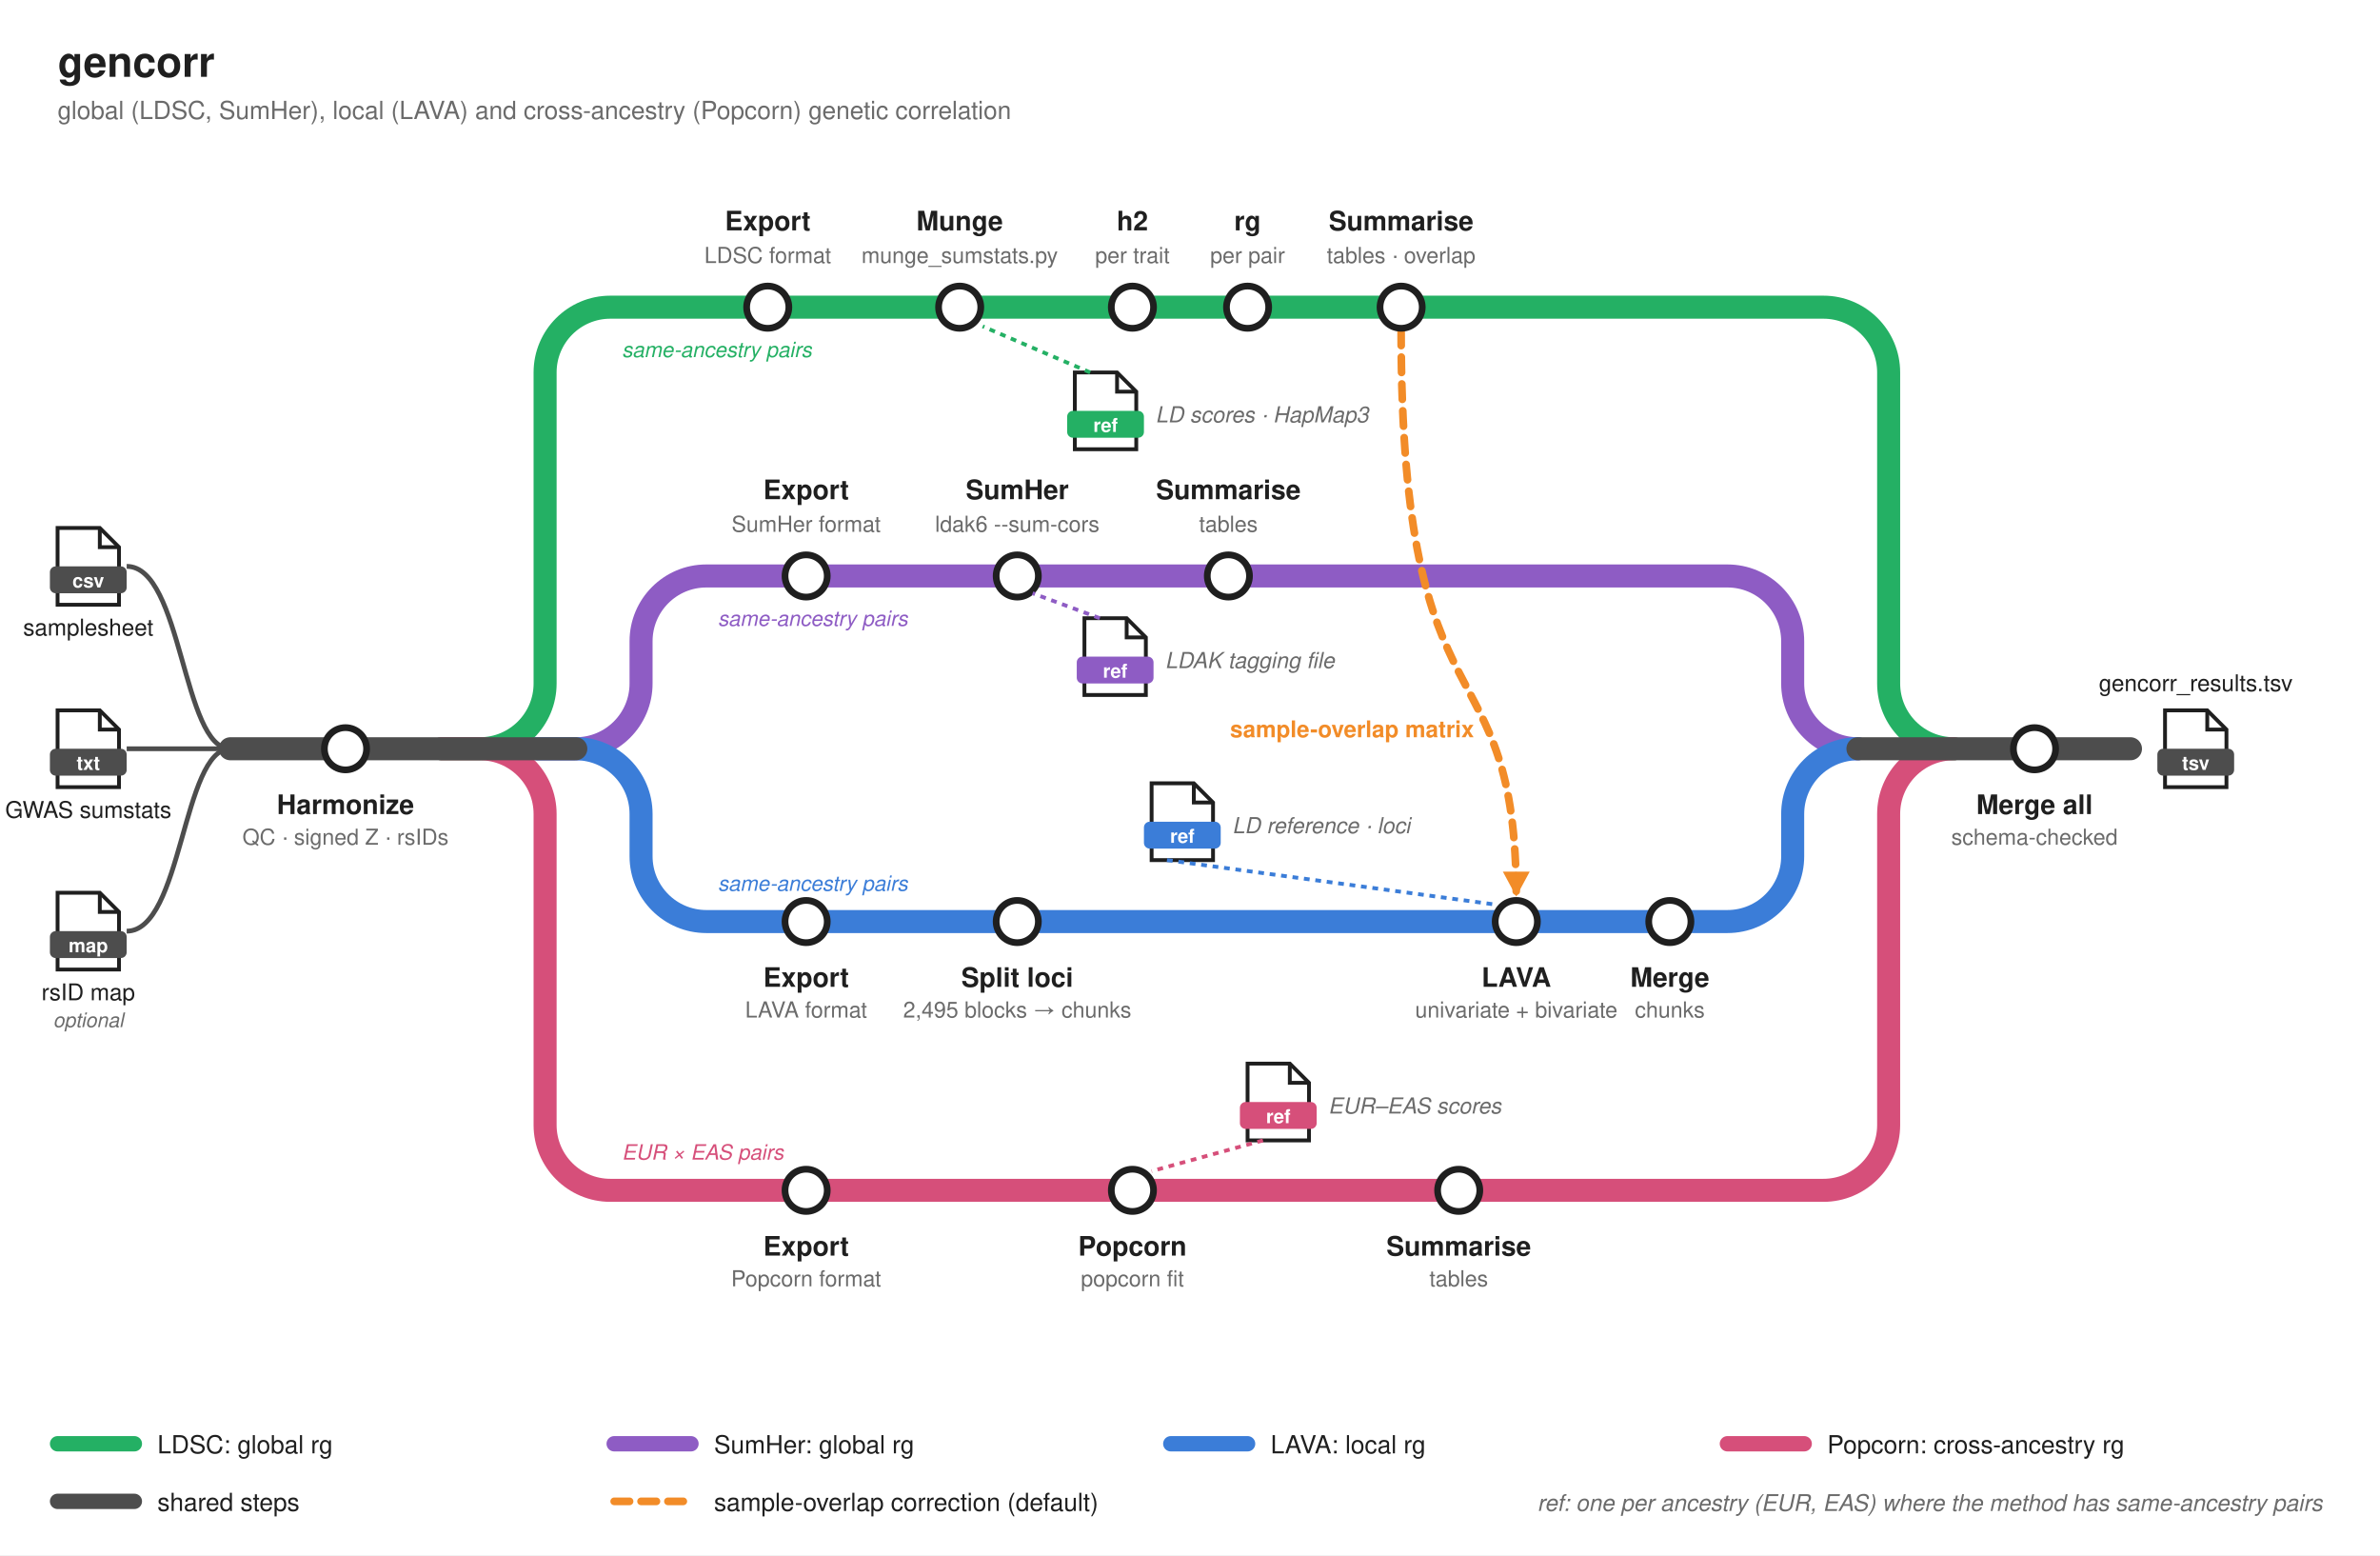
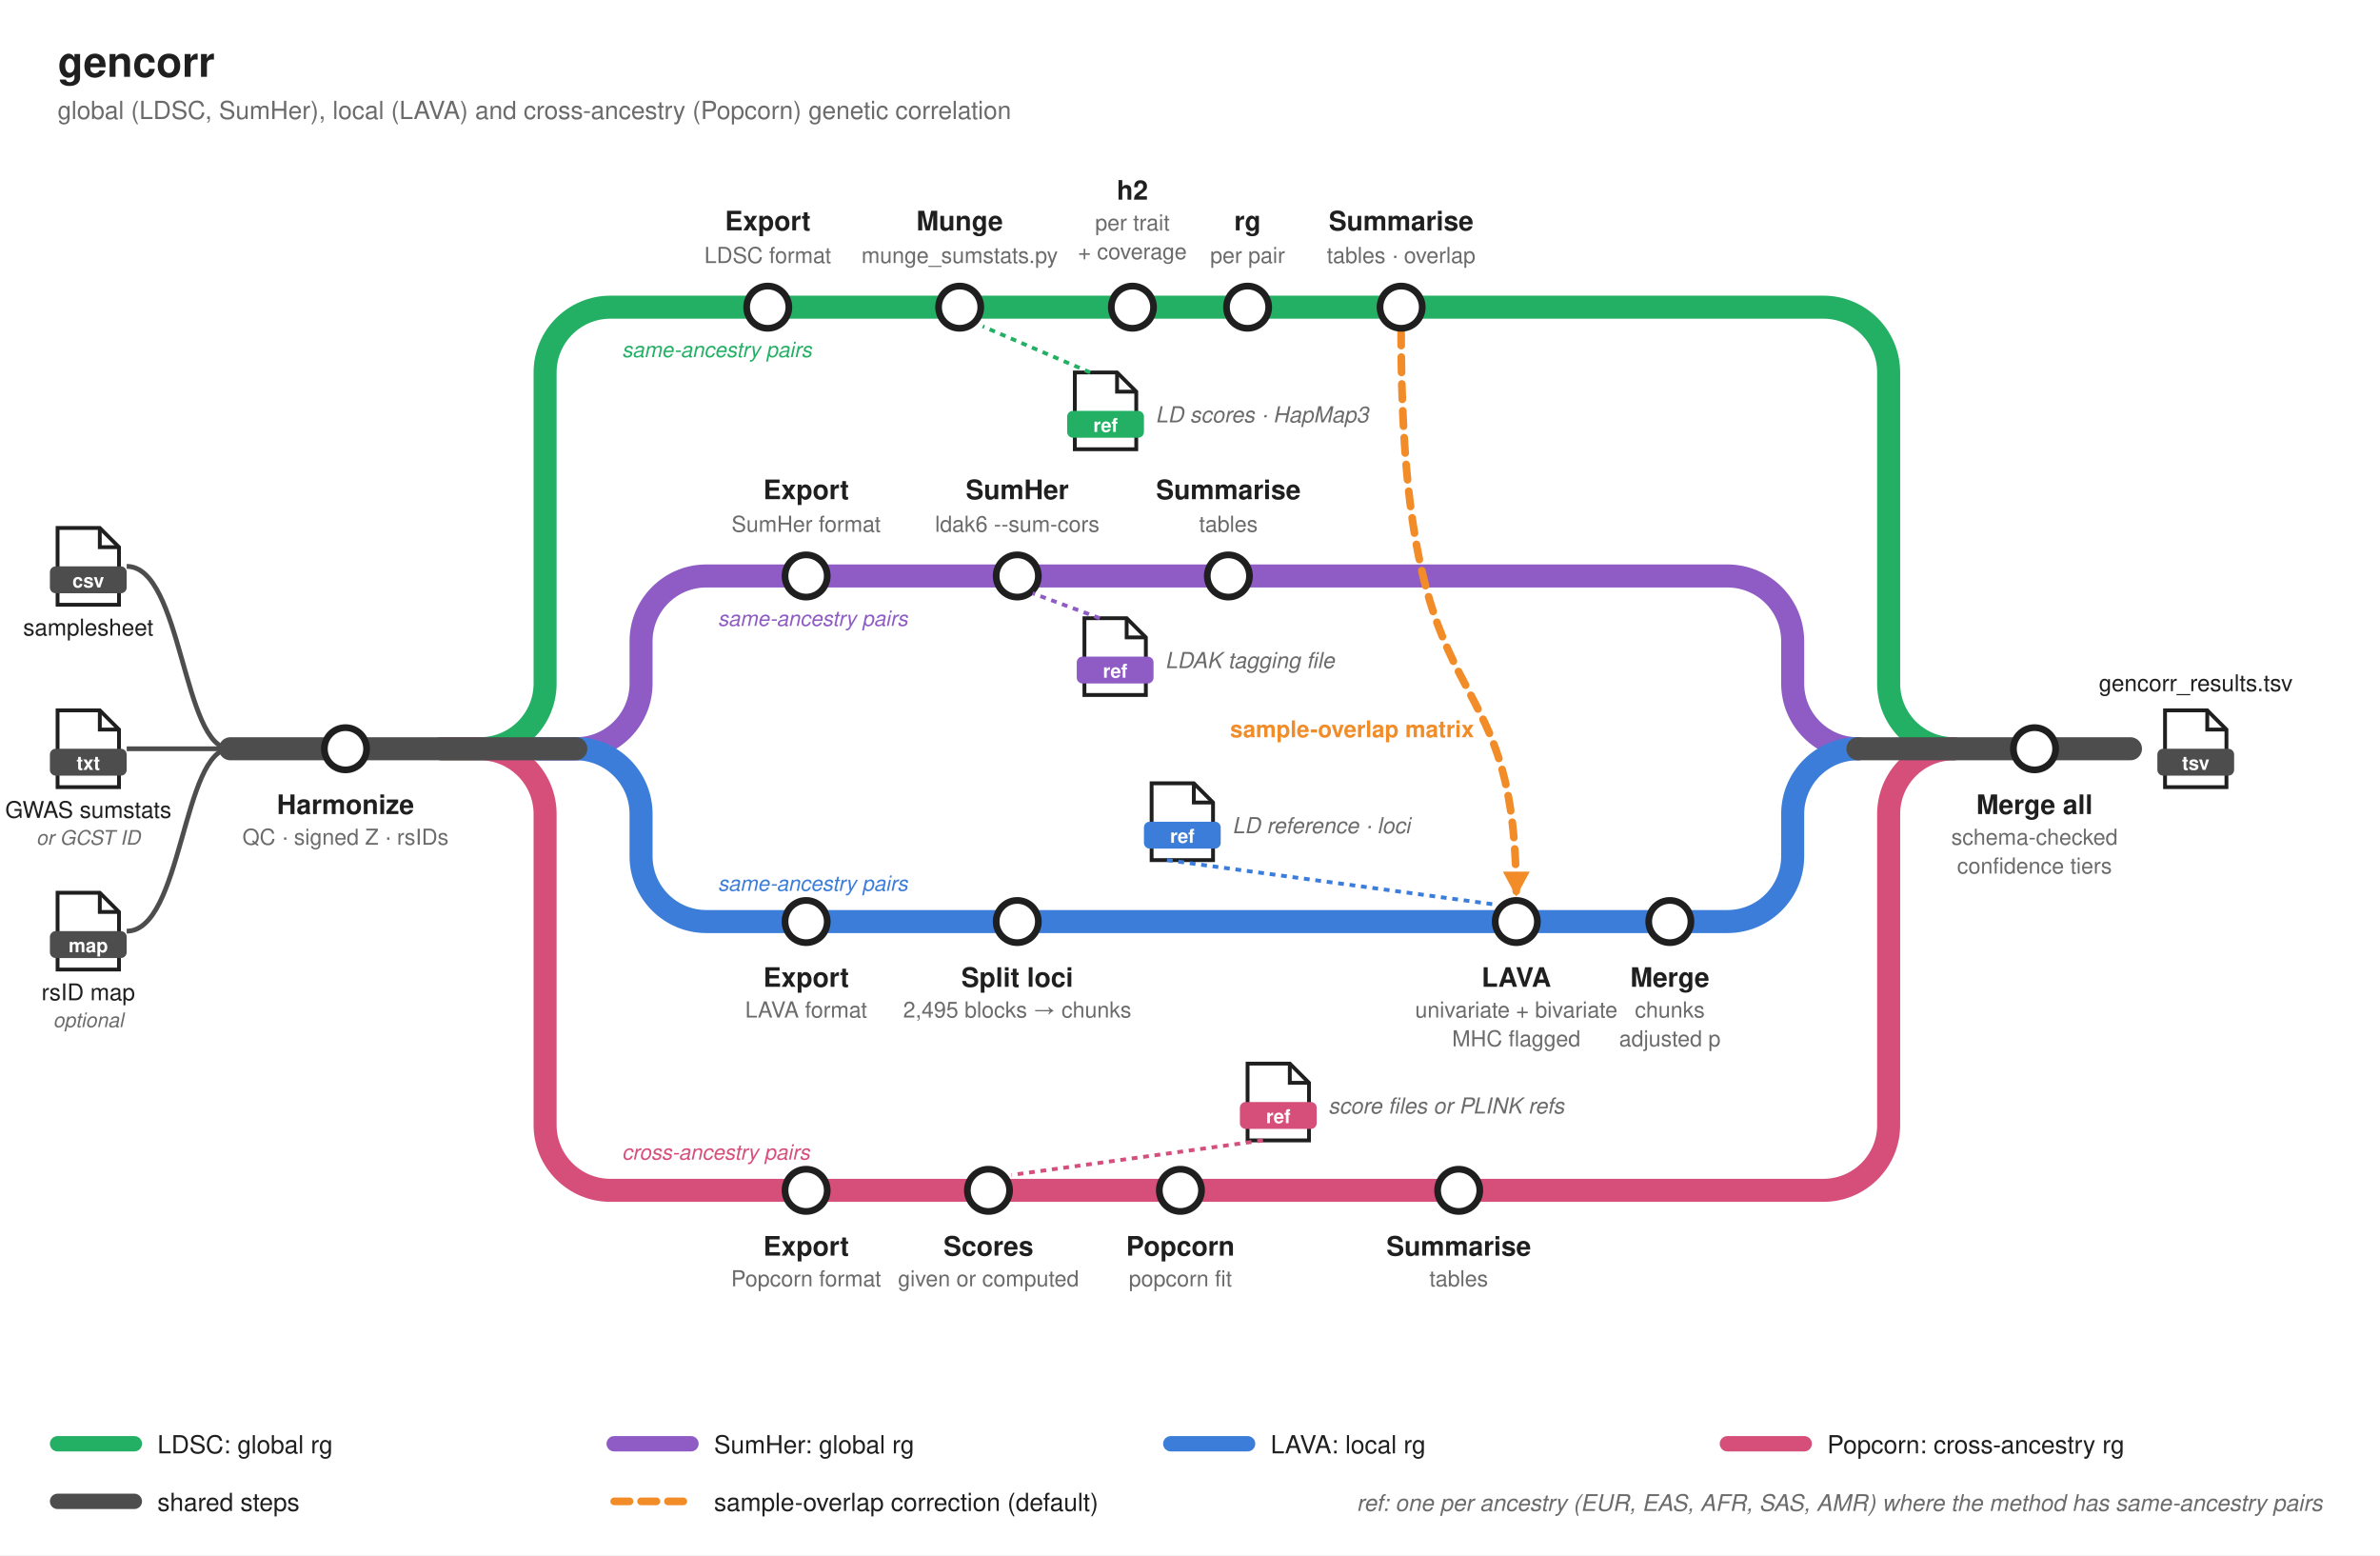
<svg xmlns="http://www.w3.org/2000/svg" viewBox="0 0 1240 810" width="1240" height="810" role="img">
  <rect width="1240" height="810" fill="#FFFFFF" />
  <path d="M 230,390 H 250 A 34,34 0 0 0 284,356 V 194 A 34,34 0 0 1 318,160 H 950 A 34,34 0 0 1 984,194 V 356 A 34,34 0 0 0 1018,390" fill="none" stroke="#24B064" stroke-width="12" stroke-linejoin="round" stroke-linecap="round" />
  <path d="M 230,390 H 250 A 34,34 0 0 1 284,424 V 586 A 34,34 0 0 0 318,620 H 950 A 34,34 0 0 0 984,586 V 424 A 34,34 0 0 1 1018,390" fill="none" stroke="#D64F7A" stroke-width="12" stroke-linejoin="round" stroke-linecap="round" />
  <path d="M 280,390 H 300 A 34,34 0 0 0 334,356 V 334 A 34,34 0 0 1 368,300 H 900 A 34,34 0 0 1 934,334 V 356 A 34,34 0 0 0 968,390" fill="none" stroke="#8E5CC4" stroke-width="12" stroke-linejoin="round" stroke-linecap="round" />
  <path d="M 280,390 H 300 A 34,34 0 0 1 334,424 V 446 A 34,34 0 0 0 368,480 H 900 A 34,34 0 0 0 934,446 V 424 A 34,34 0 0 1 968,390" fill="none" stroke="#3B7DD8" stroke-width="12" stroke-linejoin="round" stroke-linecap="round" />
  <path d="M 120,390 H 300" stroke="#4D4D4D" stroke-width="12" stroke-linecap="round" />
  <path d="M 968,390 H 1110" stroke="#4D4D4D" stroke-width="12" stroke-linecap="round" />
  <text x="324" y="186" text-anchor="start" font-family="Maven Pro, Helvetica, Arial, sans-serif" font-size="11" font-weight="normal" fill="#24B064" font-style="italic">same-ancestry pairs</text>
  <text x="374" y="326" text-anchor="start" font-family="Maven Pro, Helvetica, Arial, sans-serif" font-size="11" font-weight="normal" fill="#8E5CC4" font-style="italic">same-ancestry pairs</text>
  <text x="374" y="464" text-anchor="start" font-family="Maven Pro, Helvetica, Arial, sans-serif" font-size="11" font-weight="normal" fill="#3B7DD8" font-style="italic">same-ancestry pairs</text>
-   <text x="324" y="604" text-anchor="start" font-family="Maven Pro, Helvetica, Arial, sans-serif" font-size="11" font-weight="normal" fill="#D64F7A" font-style="italic">EUR × EAS pairs</text>
+   <text x="324" y="604" text-anchor="start" font-family="Maven Pro, Helvetica, Arial, sans-serif" font-size="11" font-weight="normal" fill="#D64F7A" font-style="italic">cross-ancestry pairs</text>
  <path d="M 730,172 C 730,390 790,330 790,468" fill="none" stroke="#F28C28" stroke-width="4" stroke-dasharray="8 6" stroke-linecap="round" />
  <polygon points="783,454 797,454 790,467" fill="#F28C28" />
  <text x="768" y="384" text-anchor="end" font-family="Maven Pro, Helvetica, Arial, sans-serif" font-size="12" font-weight="bold" fill="#F28C28">sample-overlap matrix</text>
  <path d="M30,275 h22 l10,10 v30 h-32 z" fill="#FFFFFF" stroke="#1F1F1F" stroke-width="2" />
  <path d="M52,275 v10 h10" fill="none" stroke="#1F1F1F" stroke-width="2" />
  <rect x="26" y="295" width="40" height="14" rx="3" fill="#4D4D4D" />
  <text x="46" y="306" text-anchor="middle" font-family="Maven Pro, Helvetica, Arial, sans-serif" font-size="10" font-weight="bold" fill="#FFFFFF">csv</text>
  <text x="46" y="331" text-anchor="middle" font-family="Maven Pro, Helvetica, Arial, sans-serif" font-size="12" font-weight="normal" fill="#1F1F1F">samplesheet</text>
  <path d="M 66,295 C 95,295 95,390 120,390" fill="none" stroke="#4D4D4D" stroke-width="2.5" />
  <path d="M30,370 h22 l10,10 v30 h-32 z" fill="#FFFFFF" stroke="#1F1F1F" stroke-width="2" />
  <path d="M52,370 v10 h10" fill="none" stroke="#1F1F1F" stroke-width="2" />
  <rect x="26" y="390" width="40" height="14" rx="3" fill="#4D4D4D" />
  <text x="46" y="401" text-anchor="middle" font-family="Maven Pro, Helvetica, Arial, sans-serif" font-size="10" font-weight="bold" fill="#FFFFFF">txt</text>
  <text x="46" y="426" text-anchor="middle" font-family="Maven Pro, Helvetica, Arial, sans-serif" font-size="12" font-weight="normal" fill="#1F1F1F">GWAS sumstats</text>
+   <text x="46" y="440" text-anchor="middle" font-family="Maven Pro, Helvetica, Arial, sans-serif" font-size="10.5" font-weight="normal" fill="#6B6B6B" font-style="italic">or GCST ID</text>
  <path d="M 66,390 C 95,390 95,390 120,390" fill="none" stroke="#4D4D4D" stroke-width="2.5" />
  <path d="M30,465 h22 l10,10 v30 h-32 z" fill="#FFFFFF" stroke="#1F1F1F" stroke-width="2" />
  <path d="M52,465 v10 h10" fill="none" stroke="#1F1F1F" stroke-width="2" />
  <rect x="26" y="485" width="40" height="14" rx="3" fill="#4D4D4D" />
  <text x="46" y="496" text-anchor="middle" font-family="Maven Pro, Helvetica, Arial, sans-serif" font-size="10" font-weight="bold" fill="#FFFFFF">map</text>
  <text x="46" y="521" text-anchor="middle" font-family="Maven Pro, Helvetica, Arial, sans-serif" font-size="12" font-weight="normal" fill="#1F1F1F">rsID map</text>
  <text x="46" y="535" text-anchor="middle" font-family="Maven Pro, Helvetica, Arial, sans-serif" font-size="10.5" font-weight="normal" fill="#6B6B6B" font-style="italic">optional</text>
  <path d="M 66,485 C 95,485 95,390 120,390" fill="none" stroke="#4D4D4D" stroke-width="2.5" />
  <circle cx="180" cy="390" r="11" fill="#FFFFFF" stroke="#1F1F1F" stroke-width="3.5" />
  <text x="180" y="424" text-anchor="middle" font-family="Maven Pro, Helvetica, Arial, sans-serif" font-size="14" font-weight="bold" fill="#1F1F1F">Harmonize</text>
  <text x="180" y="440" text-anchor="middle" font-family="Maven Pro, Helvetica, Arial, sans-serif" font-size="11.5" font-weight="normal" fill="#6B6B6B">QC · signed Z · rsIDs</text>
  <circle cx="400" cy="160" r="11" fill="#FFFFFF" stroke="#1F1F1F" stroke-width="3.5" />
  <text x="400" y="120" text-anchor="middle" font-family="Maven Pro, Helvetica, Arial, sans-serif" font-size="14" font-weight="bold" fill="#1F1F1F">Export</text>
  <text x="400" y="137" text-anchor="middle" font-family="Maven Pro, Helvetica, Arial, sans-serif" font-size="11.5" font-weight="normal" fill="#6B6B6B">LDSC format</text>
  <circle cx="500" cy="160" r="11" fill="#FFFFFF" stroke="#1F1F1F" stroke-width="3.5" />
  <text x="500" y="120" text-anchor="middle" font-family="Maven Pro, Helvetica, Arial, sans-serif" font-size="14" font-weight="bold" fill="#1F1F1F">Munge</text>
  <text x="500" y="137" text-anchor="middle" font-family="Maven Pro, Helvetica, Arial, sans-serif" font-size="11.5" font-weight="normal" fill="#6B6B6B">munge_sumstats.py</text>
  <circle cx="590" cy="160" r="11" fill="#FFFFFF" stroke="#1F1F1F" stroke-width="3.5" />
-   <text x="590" y="120" text-anchor="middle" font-family="Maven Pro, Helvetica, Arial, sans-serif" font-size="14" font-weight="bold" fill="#1F1F1F">h2</text>
-   <text x="590" y="137" text-anchor="middle" font-family="Maven Pro, Helvetica, Arial, sans-serif" font-size="11.5" font-weight="normal" fill="#6B6B6B">per trait</text>
+   <text x="590" y="104" text-anchor="middle" font-family="Maven Pro, Helvetica, Arial, sans-serif" font-size="14" font-weight="bold" fill="#1F1F1F">h2</text>
+   <text x="590" y="120" text-anchor="middle" font-family="Maven Pro, Helvetica, Arial, sans-serif" font-size="11.5" font-weight="normal" fill="#6B6B6B">per trait</text>
+   <text x="590" y="135" text-anchor="middle" font-family="Maven Pro, Helvetica, Arial, sans-serif" font-size="11.5" font-weight="normal" fill="#6B6B6B">+ coverage</text>
  <circle cx="650" cy="160" r="11" fill="#FFFFFF" stroke="#1F1F1F" stroke-width="3.5" />
  <text x="650" y="120" text-anchor="middle" font-family="Maven Pro, Helvetica, Arial, sans-serif" font-size="14" font-weight="bold" fill="#1F1F1F">rg</text>
  <text x="650" y="137" text-anchor="middle" font-family="Maven Pro, Helvetica, Arial, sans-serif" font-size="11.5" font-weight="normal" fill="#6B6B6B">per pair</text>
  <circle cx="730" cy="160" r="11" fill="#FFFFFF" stroke="#1F1F1F" stroke-width="3.5" />
  <text x="730" y="120" text-anchor="middle" font-family="Maven Pro, Helvetica, Arial, sans-serif" font-size="14" font-weight="bold" fill="#1F1F1F">Summarise</text>
  <text x="730" y="137" text-anchor="middle" font-family="Maven Pro, Helvetica, Arial, sans-serif" font-size="11.5" font-weight="normal" fill="#6B6B6B">tables · overlap</text>
  <circle cx="420" cy="300" r="11" fill="#FFFFFF" stroke="#1F1F1F" stroke-width="3.5" />
  <text x="420" y="260" text-anchor="middle" font-family="Maven Pro, Helvetica, Arial, sans-serif" font-size="14" font-weight="bold" fill="#1F1F1F">Export</text>
  <text x="420" y="277" text-anchor="middle" font-family="Maven Pro, Helvetica, Arial, sans-serif" font-size="11.5" font-weight="normal" fill="#6B6B6B">SumHer format</text>
  <circle cx="530" cy="300" r="11" fill="#FFFFFF" stroke="#1F1F1F" stroke-width="3.5" />
  <text x="530" y="260" text-anchor="middle" font-family="Maven Pro, Helvetica, Arial, sans-serif" font-size="14" font-weight="bold" fill="#1F1F1F">SumHer</text>
  <text x="530" y="277" text-anchor="middle" font-family="Maven Pro, Helvetica, Arial, sans-serif" font-size="11.5" font-weight="normal" fill="#6B6B6B">ldak6 --sum-cors</text>
  <circle cx="640" cy="300" r="11" fill="#FFFFFF" stroke="#1F1F1F" stroke-width="3.5" />
  <text x="640" y="260" text-anchor="middle" font-family="Maven Pro, Helvetica, Arial, sans-serif" font-size="14" font-weight="bold" fill="#1F1F1F">Summarise</text>
  <text x="640" y="277" text-anchor="middle" font-family="Maven Pro, Helvetica, Arial, sans-serif" font-size="11.5" font-weight="normal" fill="#6B6B6B">tables</text>
  <circle cx="420" cy="480" r="11" fill="#FFFFFF" stroke="#1F1F1F" stroke-width="3.5" />
  <text x="420" y="514" text-anchor="middle" font-family="Maven Pro, Helvetica, Arial, sans-serif" font-size="14" font-weight="bold" fill="#1F1F1F">Export</text>
  <text x="420" y="530" text-anchor="middle" font-family="Maven Pro, Helvetica, Arial, sans-serif" font-size="11.5" font-weight="normal" fill="#6B6B6B">LAVA format</text>
  <circle cx="530" cy="480" r="11" fill="#FFFFFF" stroke="#1F1F1F" stroke-width="3.5" />
  <text x="530" y="514" text-anchor="middle" font-family="Maven Pro, Helvetica, Arial, sans-serif" font-size="14" font-weight="bold" fill="#1F1F1F">Split loci</text>
  <text x="530" y="530" text-anchor="middle" font-family="Maven Pro, Helvetica, Arial, sans-serif" font-size="11.5" font-weight="normal" fill="#6B6B6B">2,495 blocks → chunks</text>
  <circle cx="790" cy="480" r="11" fill="#FFFFFF" stroke="#1F1F1F" stroke-width="3.5" />
  <text x="790" y="514" text-anchor="middle" font-family="Maven Pro, Helvetica, Arial, sans-serif" font-size="14" font-weight="bold" fill="#1F1F1F">LAVA</text>
  <text x="790" y="530" text-anchor="middle" font-family="Maven Pro, Helvetica, Arial, sans-serif" font-size="11.5" font-weight="normal" fill="#6B6B6B">univariate + bivariate</text>
+   <text x="790" y="545" text-anchor="middle" font-family="Maven Pro, Helvetica, Arial, sans-serif" font-size="11.5" font-weight="normal" fill="#6B6B6B">MHC flagged</text>
  <circle cx="870" cy="480" r="11" fill="#FFFFFF" stroke="#1F1F1F" stroke-width="3.5" />
  <text x="870" y="514" text-anchor="middle" font-family="Maven Pro, Helvetica, Arial, sans-serif" font-size="14" font-weight="bold" fill="#1F1F1F">Merge</text>
  <text x="870" y="530" text-anchor="middle" font-family="Maven Pro, Helvetica, Arial, sans-serif" font-size="11.5" font-weight="normal" fill="#6B6B6B">chunks</text>
+   <text x="870" y="545" text-anchor="middle" font-family="Maven Pro, Helvetica, Arial, sans-serif" font-size="11.5" font-weight="normal" fill="#6B6B6B">adjusted p</text>
  <circle cx="420" cy="620" r="11" fill="#FFFFFF" stroke="#1F1F1F" stroke-width="3.5" />
  <text x="420" y="654" text-anchor="middle" font-family="Maven Pro, Helvetica, Arial, sans-serif" font-size="14" font-weight="bold" fill="#1F1F1F">Export</text>
  <text x="420" y="670" text-anchor="middle" font-family="Maven Pro, Helvetica, Arial, sans-serif" font-size="11.5" font-weight="normal" fill="#6B6B6B">Popcorn format</text>
-   <circle cx="590" cy="620" r="11" fill="#FFFFFF" stroke="#1F1F1F" stroke-width="3.5" />
-   <text x="590" y="654" text-anchor="middle" font-family="Maven Pro, Helvetica, Arial, sans-serif" font-size="14" font-weight="bold" fill="#1F1F1F">Popcorn</text>
-   <text x="590" y="670" text-anchor="middle" font-family="Maven Pro, Helvetica, Arial, sans-serif" font-size="11.5" font-weight="normal" fill="#6B6B6B">popcorn fit</text>
+   <circle cx="515" cy="620" r="11" fill="#FFFFFF" stroke="#1F1F1F" stroke-width="3.5" />
+   <text x="515" y="654" text-anchor="middle" font-family="Maven Pro, Helvetica, Arial, sans-serif" font-size="14" font-weight="bold" fill="#1F1F1F">Scores</text>
+   <text x="515" y="670" text-anchor="middle" font-family="Maven Pro, Helvetica, Arial, sans-serif" font-size="11.5" font-weight="normal" fill="#6B6B6B">given or computed</text>
+   <circle cx="615" cy="620" r="11" fill="#FFFFFF" stroke="#1F1F1F" stroke-width="3.5" />
+   <text x="615" y="654" text-anchor="middle" font-family="Maven Pro, Helvetica, Arial, sans-serif" font-size="14" font-weight="bold" fill="#1F1F1F">Popcorn</text>
+   <text x="615" y="670" text-anchor="middle" font-family="Maven Pro, Helvetica, Arial, sans-serif" font-size="11.5" font-weight="normal" fill="#6B6B6B">popcorn fit</text>
  <circle cx="760" cy="620" r="11" fill="#FFFFFF" stroke="#1F1F1F" stroke-width="3.5" />
  <text x="760" y="654" text-anchor="middle" font-family="Maven Pro, Helvetica, Arial, sans-serif" font-size="14" font-weight="bold" fill="#1F1F1F">Summarise</text>
  <text x="760" y="670" text-anchor="middle" font-family="Maven Pro, Helvetica, Arial, sans-serif" font-size="11.5" font-weight="normal" fill="#6B6B6B">tables</text>
  <circle cx="1060" cy="390" r="11" fill="#FFFFFF" stroke="#1F1F1F" stroke-width="3.5" />
  <text x="1060" y="424" text-anchor="middle" font-family="Maven Pro, Helvetica, Arial, sans-serif" font-size="14" font-weight="bold" fill="#1F1F1F">Merge all</text>
  <text x="1060" y="440" text-anchor="middle" font-family="Maven Pro, Helvetica, Arial, sans-serif" font-size="11.5" font-weight="normal" fill="#6B6B6B">schema-checked</text>
+   <text x="1060" y="455" text-anchor="middle" font-family="Maven Pro, Helvetica, Arial, sans-serif" font-size="11.5" font-weight="normal" fill="#6B6B6B">confidence tiers</text>
  <path d="M560,194 h22 l10,10 v30 h-32 z" fill="#FFFFFF" stroke="#1F1F1F" stroke-width="2" />
  <path d="M582,194 v10 h10" fill="none" stroke="#1F1F1F" stroke-width="2" />
  <rect x="556" y="214" width="40" height="14" rx="3" fill="#24B064" />
  <text x="576" y="225" text-anchor="middle" font-family="Maven Pro, Helvetica, Arial, sans-serif" font-size="10" font-weight="bold" fill="#FFFFFF">ref</text>
  <text x="602" y="220" text-anchor="start" font-family="Maven Pro, Helvetica, Arial, sans-serif" font-size="11.5" font-weight="normal" fill="#6B6B6B" font-style="italic">LD scores · HapMap3</text>
  <line x1="568" y1="194" x2="512" y2="170" stroke="#24B064" stroke-width="2" stroke-dasharray="3 3" />
  <path d="M565,322 h22 l10,10 v30 h-32 z" fill="#FFFFFF" stroke="#1F1F1F" stroke-width="2" />
  <path d="M587,322 v10 h10" fill="none" stroke="#1F1F1F" stroke-width="2" />
  <rect x="561" y="342" width="40" height="14" rx="3" fill="#8E5CC4" />
  <text x="581" y="353" text-anchor="middle" font-family="Maven Pro, Helvetica, Arial, sans-serif" font-size="10" font-weight="bold" fill="#FFFFFF">ref</text>
  <text x="607" y="348" text-anchor="start" font-family="Maven Pro, Helvetica, Arial, sans-serif" font-size="11.5" font-weight="normal" fill="#6B6B6B" font-style="italic">LDAK tagging file</text>
  <line x1="573" y1="322" x2="538" y2="309" stroke="#8E5CC4" stroke-width="2" stroke-dasharray="3 3" />
  <path d="M600,408 h22 l10,10 v30 h-32 z" fill="#FFFFFF" stroke="#1F1F1F" stroke-width="2" />
  <path d="M622,408 v10 h10" fill="none" stroke="#1F1F1F" stroke-width="2" />
  <rect x="596" y="428" width="40" height="14" rx="3" fill="#3B7DD8" />
  <text x="616" y="439" text-anchor="middle" font-family="Maven Pro, Helvetica, Arial, sans-serif" font-size="10" font-weight="bold" fill="#FFFFFF">ref</text>
  <text x="642" y="434" text-anchor="start" font-family="Maven Pro, Helvetica, Arial, sans-serif" font-size="11.5" font-weight="normal" fill="#6B6B6B" font-style="italic">LD reference · loci</text>
  <line x1="608" y1="448" x2="778" y2="471" stroke="#3B7DD8" stroke-width="2" stroke-dasharray="3 3" />
  <path d="M650,554 h22 l10,10 v30 h-32 z" fill="#FFFFFF" stroke="#1F1F1F" stroke-width="2" />
  <path d="M672,554 v10 h10" fill="none" stroke="#1F1F1F" stroke-width="2" />
  <rect x="646" y="574" width="40" height="14" rx="3" fill="#D64F7A" />
  <text x="666" y="585" text-anchor="middle" font-family="Maven Pro, Helvetica, Arial, sans-serif" font-size="10" font-weight="bold" fill="#FFFFFF">ref</text>
-   <text x="692" y="580" text-anchor="start" font-family="Maven Pro, Helvetica, Arial, sans-serif" font-size="11.5" font-weight="normal" fill="#6B6B6B" font-style="italic">EUR–EAS scores</text>
-   <line x1="658" y1="594" x2="600" y2="610" stroke="#D64F7A" stroke-width="2" stroke-dasharray="3 3" />
+   <text x="692" y="580" text-anchor="start" font-family="Maven Pro, Helvetica, Arial, sans-serif" font-size="11.5" font-weight="normal" fill="#6B6B6B" font-style="italic">score files or PLINK refs</text>
+   <line x1="658" y1="594" x2="527" y2="612" stroke="#D64F7A" stroke-width="2" stroke-dasharray="3 3" />
  <path d="M1128,370 h22 l10,10 v30 h-32 z" fill="#FFFFFF" stroke="#1F1F1F" stroke-width="2" />
  <path d="M1150,370 v10 h10" fill="none" stroke="#1F1F1F" stroke-width="2" />
  <rect x="1124" y="390" width="40" height="14" rx="3" fill="#4D4D4D" />
  <text x="1144" y="401" text-anchor="middle" font-family="Maven Pro, Helvetica, Arial, sans-serif" font-size="10" font-weight="bold" fill="#FFFFFF">tsv</text>
  <text x="1144" y="360" text-anchor="middle" font-family="Maven Pro, Helvetica, Arial, sans-serif" font-size="12" font-weight="normal" fill="#1F1F1F">gencorr_results.tsv</text>
  <text x="30" y="40" text-anchor="start" font-family="Maven Pro, Helvetica, Arial, sans-serif" font-size="22" font-weight="bold" fill="#1F1F1F">gencorr</text>
  <text x="30" y="62" text-anchor="start" font-family="Maven Pro, Helvetica, Arial, sans-serif" font-size="13" font-weight="normal" fill="#6B6B6B">global (LDSC, SumHer), local (LAVA) and cross-ancestry (Popcorn) genetic correlation</text>
  <line x1="30" y1="752" x2="70" y2="752" stroke="#24B064" stroke-width="8" stroke-linecap="round" />
  <text x="82" y="757" text-anchor="start" font-family="Maven Pro, Helvetica, Arial, sans-serif" font-size="13" font-weight="normal" fill="#1F1F1F">LDSC: global rg</text>
  <line x1="320" y1="752" x2="360" y2="752" stroke="#8E5CC4" stroke-width="8" stroke-linecap="round" />
  <text x="372" y="757" text-anchor="start" font-family="Maven Pro, Helvetica, Arial, sans-serif" font-size="13" font-weight="normal" fill="#1F1F1F">SumHer: global rg</text>
  <line x1="610" y1="752" x2="650" y2="752" stroke="#3B7DD8" stroke-width="8" stroke-linecap="round" />
  <text x="662" y="757" text-anchor="start" font-family="Maven Pro, Helvetica, Arial, sans-serif" font-size="13" font-weight="normal" fill="#1F1F1F">LAVA: local rg</text>
  <line x1="900" y1="752" x2="940" y2="752" stroke="#D64F7A" stroke-width="8" stroke-linecap="round" />
  <text x="952" y="757" text-anchor="start" font-family="Maven Pro, Helvetica, Arial, sans-serif" font-size="13" font-weight="normal" fill="#1F1F1F">Popcorn: cross-ancestry rg</text>
  <line x1="30" y1="782" x2="70" y2="782" stroke="#4D4D4D" stroke-width="8" stroke-linecap="round" />
  <text x="82" y="787" text-anchor="start" font-family="Maven Pro, Helvetica, Arial, sans-serif" font-size="13" font-weight="normal" fill="#1F1F1F">shared steps</text>
  <line x1="320" y1="782" x2="360" y2="782" stroke="#F28C28" stroke-width="4" stroke-linecap="round" stroke-dasharray="8 6" />
  <text x="372" y="787" text-anchor="start" font-family="Maven Pro, Helvetica, Arial, sans-serif" font-size="13" font-weight="normal" fill="#1F1F1F">sample-overlap correction (default)</text>
-   <text x="1210" y="787" text-anchor="end" font-family="Maven Pro, Helvetica, Arial, sans-serif" font-size="12" font-weight="normal" fill="#6B6B6B" font-style="italic">ref: one per ancestry (EUR, EAS) where the method has same-ancestry pairs</text>
+   <text x="1210" y="787" text-anchor="end" font-family="Maven Pro, Helvetica, Arial, sans-serif" font-size="12" font-weight="normal" fill="#6B6B6B" font-style="italic">ref: one per ancestry (EUR, EAS, AFR, SAS, AMR) where the method has same-ancestry pairs</text>
</svg>
